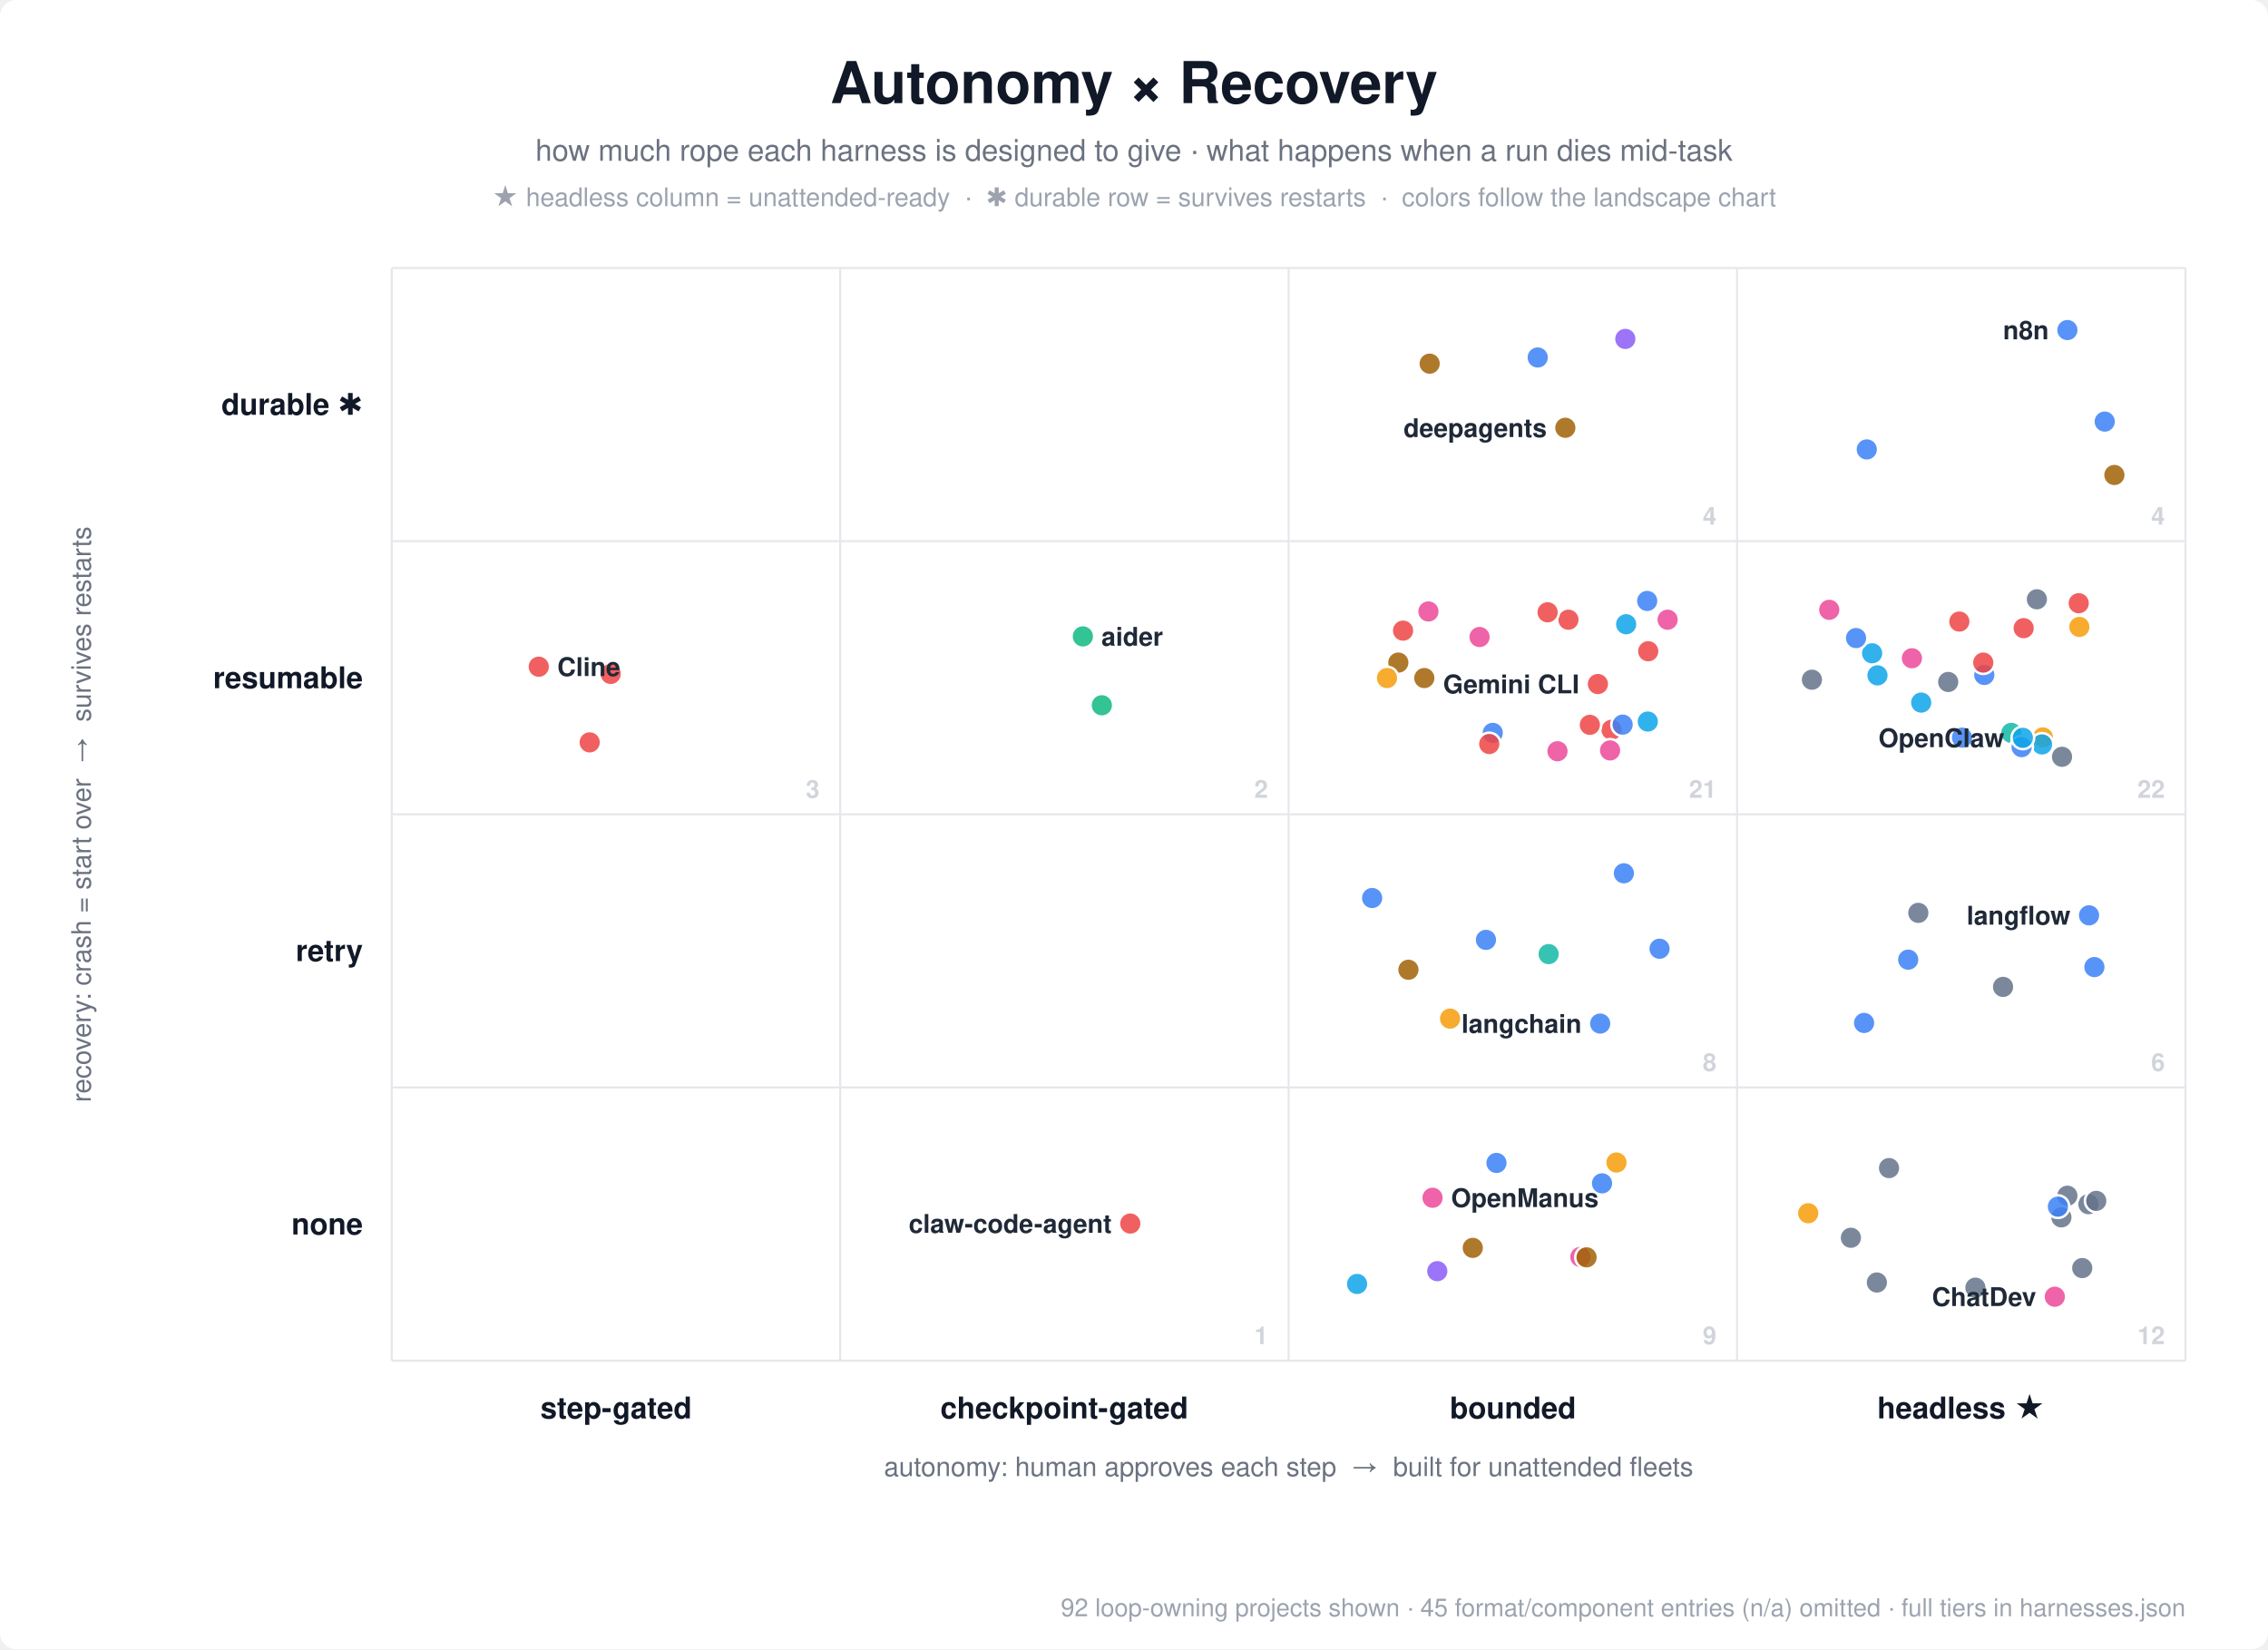
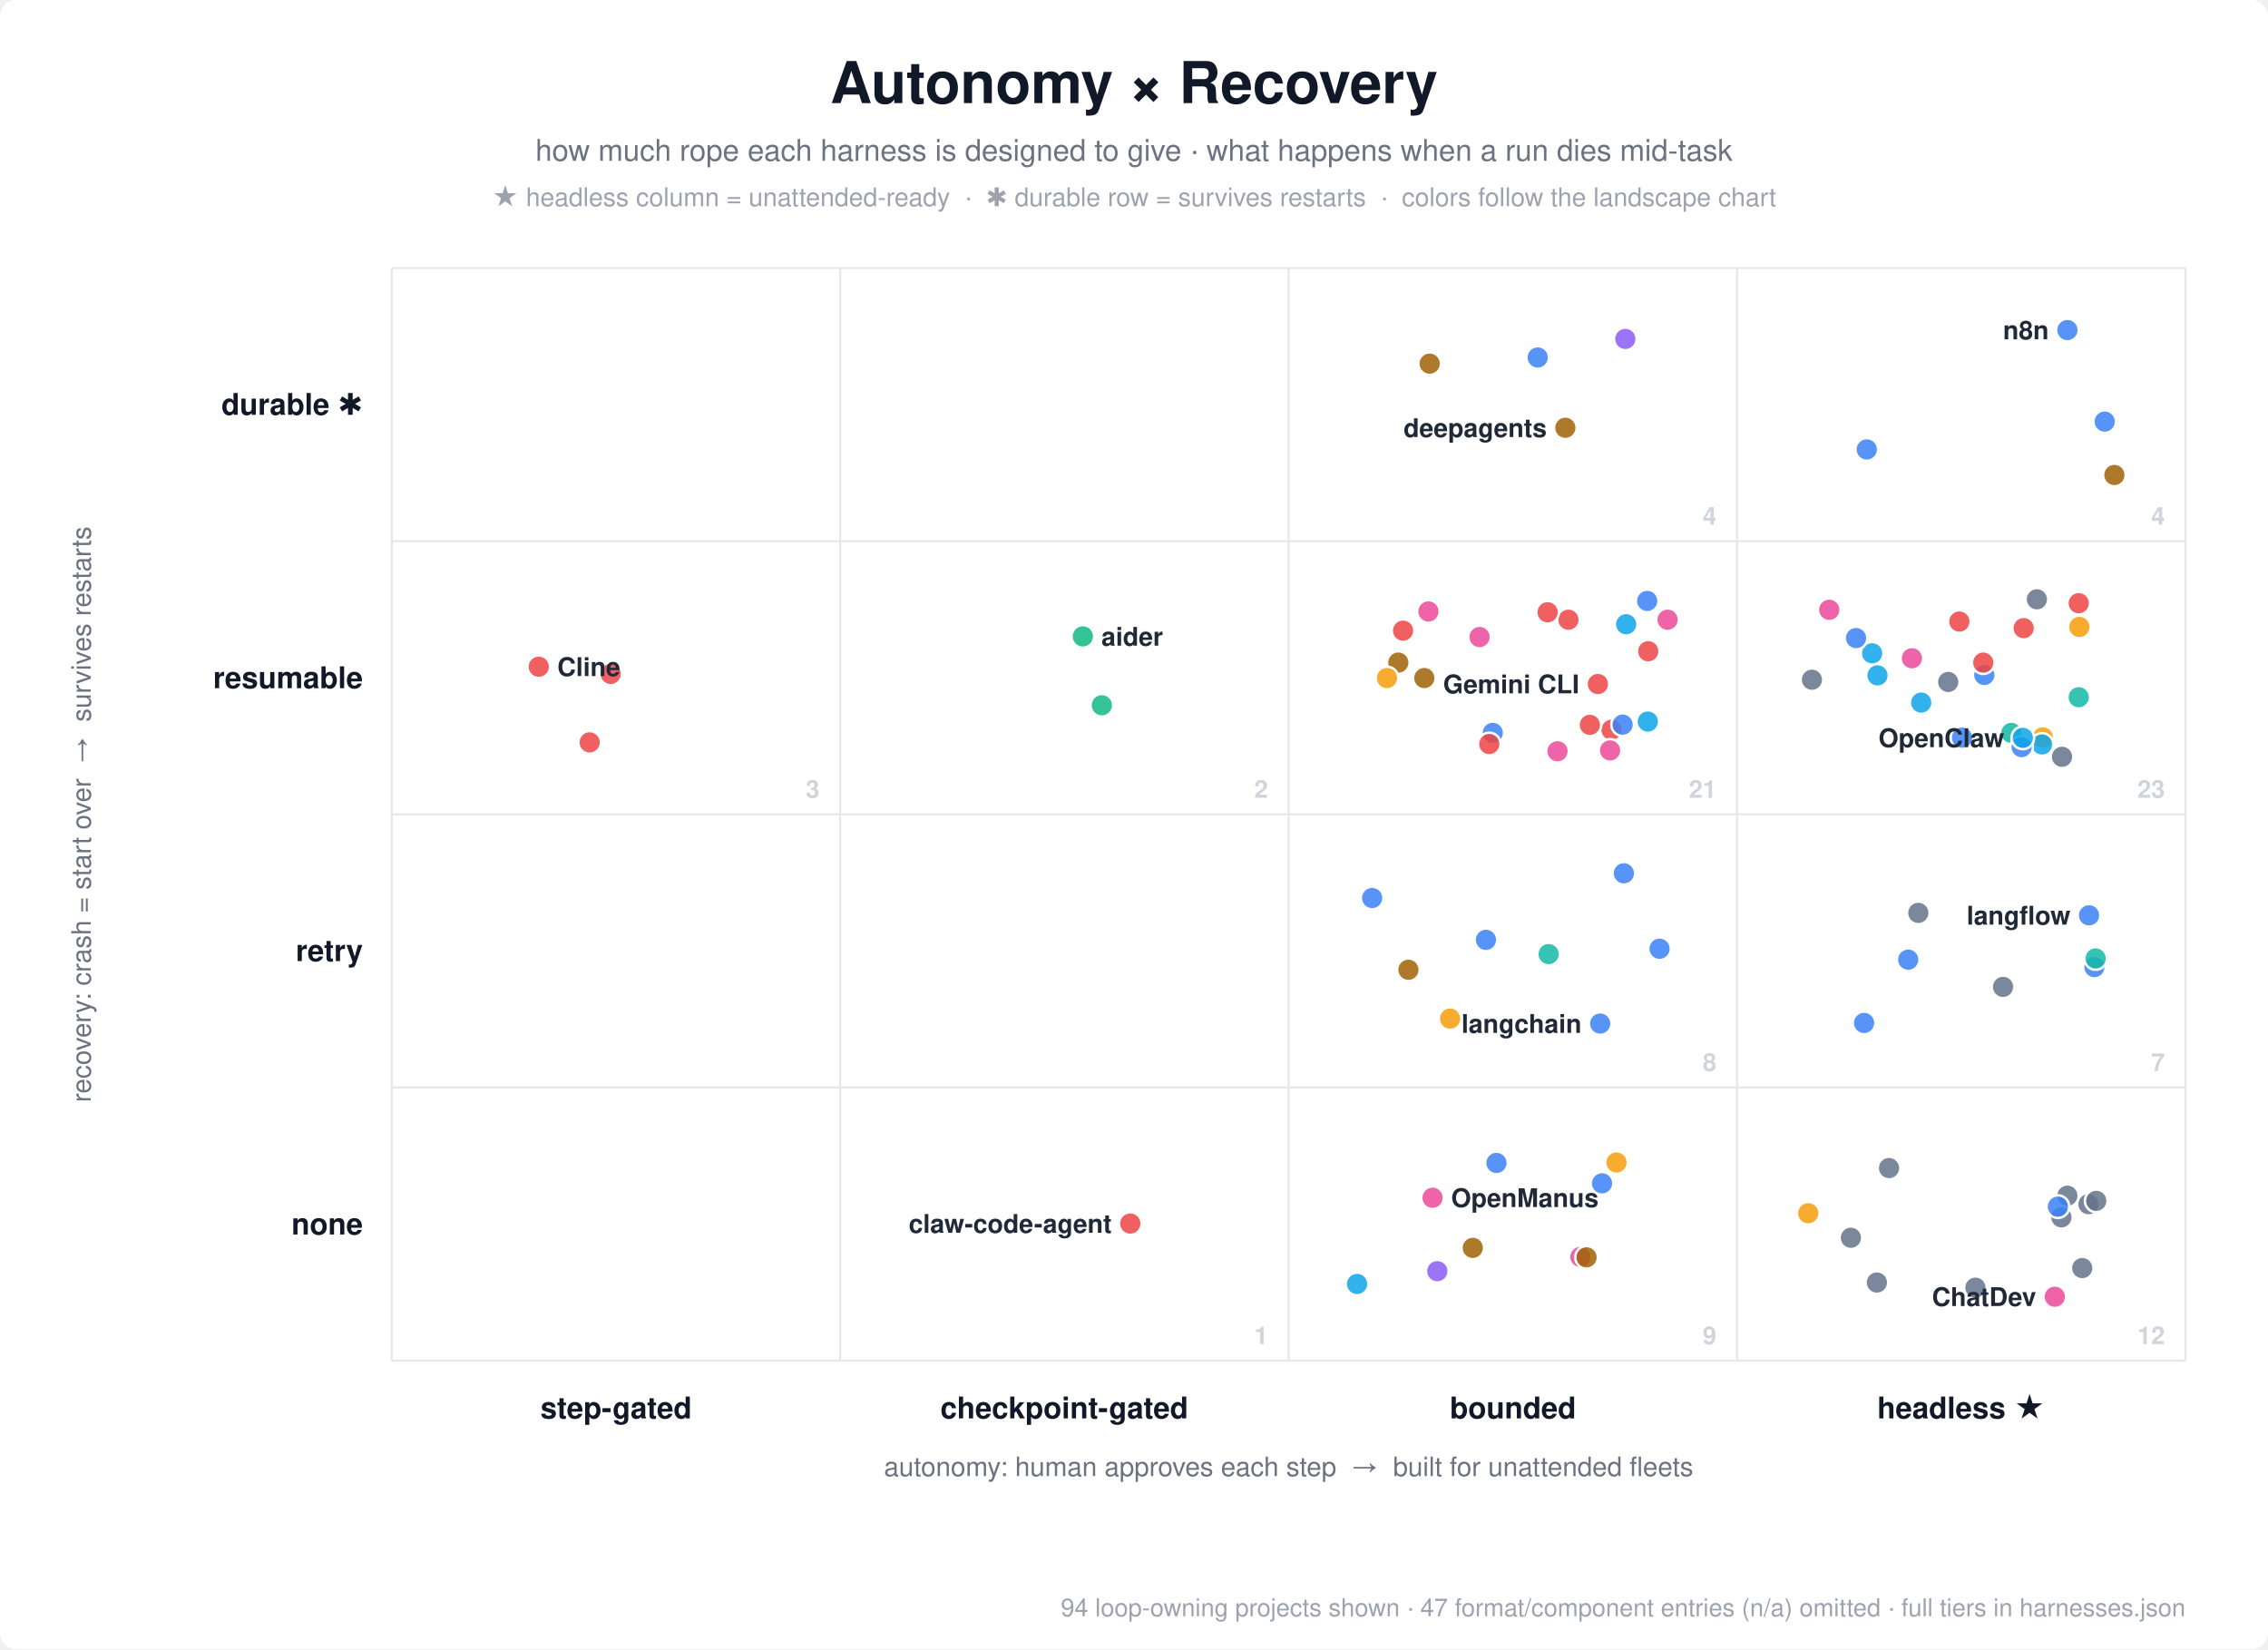
<svg xmlns="http://www.w3.org/2000/svg" viewBox="0 0 1100 800" font-family="-apple-system, 'Segoe UI', Helvetica, Arial, sans-serif">
  <rect width="1100" height="800" fill="#ffffff" rx="8" />
  <text x="550.0" y="50" text-anchor="middle" font-size="28" font-weight="700" fill="#111827">Autonomy × Recovery</text>
  <text x="550.0" y="78" text-anchor="middle" font-size="14.5" fill="#6b7280">how much rope each harness is designed to give · what happens when a run dies mid-task</text>
  <text x="550.0" y="100" text-anchor="middle" font-size="12.5" fill="#9ca3af">★ headless column = unattended-ready  ·  ✱ durable row = survives restarts  ·  colors follow the landscape chart</text>
  <line x1="190.0" y1="130" x2="190.0" y2="660" stroke="#e5e7eb" stroke-width="1" />
  <line x1="407.5" y1="130" x2="407.5" y2="660" stroke="#e5e7eb" stroke-width="1" />
  <line x1="625.0" y1="130" x2="625.0" y2="660" stroke="#e5e7eb" stroke-width="1" />
  <line x1="842.5" y1="130" x2="842.5" y2="660" stroke="#e5e7eb" stroke-width="1" />
  <line x1="1060.0" y1="130" x2="1060.0" y2="660" stroke="#e5e7eb" stroke-width="1" />
  <line x1="190" y1="130.0" x2="1060" y2="130.0" stroke="#e5e7eb" stroke-width="1" />
  <line x1="190" y1="262.5" x2="1060" y2="262.5" stroke="#e5e7eb" stroke-width="1" />
  <line x1="190" y1="395.0" x2="1060" y2="395.0" stroke="#e5e7eb" stroke-width="1" />
  <line x1="190" y1="527.5" x2="1060" y2="527.5" stroke="#e5e7eb" stroke-width="1" />
  <line x1="190" y1="660.0" x2="1060" y2="660.0" stroke="#e5e7eb" stroke-width="1" />
  <text x="298.8" y="688" text-anchor="middle" font-size="14.5" font-weight="600" fill="#111827">step-gated</text>
  <text x="516.2" y="688" text-anchor="middle" font-size="14.5" font-weight="600" fill="#111827">checkpoint-gated</text>
  <text x="733.8" y="688" text-anchor="middle" font-size="14.5" font-weight="600" fill="#111827">bounded</text>
  <text x="951.2" y="688" text-anchor="middle" font-size="14.5" font-weight="600" fill="#111827">headless ★</text>
  <text x="625.0" y="716" text-anchor="middle" font-size="13" fill="#6b7280">autonomy: human approves each step  →  built for unattended fleets</text>
  <text x="176" y="598.8" text-anchor="end" font-size="14.5" font-weight="600" fill="#111827">none</text>
  <text x="176" y="466.2" text-anchor="end" font-size="14.5" font-weight="600" fill="#111827">retry</text>
  <text x="176" y="333.8" text-anchor="end" font-size="14.5" font-weight="600" fill="#111827">resumable</text>
  <text x="176" y="201.2" text-anchor="end" font-size="14.5" font-weight="600" fill="#111827">durable ✱</text>
  <text x="44" y="395" font-size="13" fill="#6b7280" transform="rotate(-90 44 395)" text-anchor="middle">recovery: crash = start over  →  survives restarts</text>
  <text x="832.5" y="652.0" text-anchor="end" font-size="12" fill="#d1d5db" font-weight="700">9</text>
  <text x="832.5" y="254.5" text-anchor="end" font-size="12" fill="#d1d5db" font-weight="700">4</text>
  <text x="832.5" y="387.0" text-anchor="end" font-size="12" fill="#d1d5db" font-weight="700">21</text>
  <text x="397.5" y="387.0" text-anchor="end" font-size="12" fill="#d1d5db" font-weight="700">3</text>
-   <text x="1050.0" y="387.0" text-anchor="end" font-size="12" fill="#d1d5db" font-weight="700">22</text>
+   <text x="1050.0" y="387.0" text-anchor="end" font-size="12" fill="#d1d5db" font-weight="700">23</text>
  <text x="615.0" y="652.0" text-anchor="end" font-size="12" fill="#d1d5db" font-weight="700">1</text>
  <text x="832.5" y="519.5" text-anchor="end" font-size="12" fill="#d1d5db" font-weight="700">8</text>
  <text x="1050.0" y="652.0" text-anchor="end" font-size="12" fill="#d1d5db" font-weight="700">12</text>
  <text x="1050.0" y="254.5" text-anchor="end" font-size="12" fill="#d1d5db" font-weight="700">4</text>
-   <text x="1050.0" y="519.5" text-anchor="end" font-size="12" fill="#d1d5db" font-weight="700">6</text>
+   <text x="1050.0" y="519.5" text-anchor="end" font-size="12" fill="#d1d5db" font-weight="700">7</text>
  <text x="615.0" y="387.0" text-anchor="end" font-size="12" fill="#d1d5db" font-weight="700">2</text>
  <circle cx="958.1" cy="624.6" r="5.5" fill="#64748b" fill-opacity="0.85" stroke="#ffffff" stroke-width="1.2" />
  <circle cx="931.8" cy="340.8" r="5.5" fill="#0ea5e9" fill-opacity="0.85" stroke="#ffffff" stroke-width="1.2" />
  <circle cx="703.3" cy="494.1" r="5.5" fill="#f59e0b" fill-opacity="0.85" stroke="#ffffff" stroke-width="1.2" />
  <circle cx="916.2" cy="566.6" r="5.5" fill="#64748b" fill-opacity="0.85" stroke="#ffffff" stroke-width="1.2" />
  <circle cx="897.7" cy="600.4" r="5.5" fill="#64748b" fill-opacity="0.85" stroke="#ffffff" stroke-width="1.2" />
  <circle cx="781.6" cy="354.0" r="5.5" fill="#ef4444" fill-opacity="0.85" stroke="#ffffff" stroke-width="1.2" />
  <circle cx="1009.9" cy="615.1" r="5.5" fill="#64748b" fill-opacity="0.85" stroke="#ffffff" stroke-width="1.2" />
  <circle cx="930.4" cy="442.8" r="5.5" fill="#64748b" fill-opacity="0.85" stroke="#ffffff" stroke-width="1.2" />
  <circle cx="725.8" cy="564.1" r="5.5" fill="#3b82f6" fill-opacity="0.85" stroke="#ffffff" stroke-width="1.2" />
  <circle cx="887.2" cy="295.8" r="5.5" fill="#ec4899" fill-opacity="0.85" stroke="#ffffff" stroke-width="1.2" />
  <circle cx="784.0" cy="563.9" r="5.5" fill="#f59e0b" fill-opacity="0.85" stroke="#ffffff" stroke-width="1.2" />
  <circle cx="971.5" cy="478.7" r="5.5" fill="#64748b" fill-opacity="0.85" stroke="#ffffff" stroke-width="1.2" />
  <circle cx="975.5" cy="355.5" r="5.5" fill="#14b8a6" fill-opacity="0.85" stroke="#ffffff" stroke-width="1.2" />
  <circle cx="777.0" cy="574.0" r="5.5" fill="#3b82f6" fill-opacity="0.85" stroke="#ffffff" stroke-width="1.2" />
  <circle cx="697.1" cy="616.6" r="5.5" fill="#8b5cf6" fill-opacity="0.85" stroke="#ffffff" stroke-width="1.2" />
  <circle cx="548.2" cy="593.5" r="5.5" fill="#ef4444" fill-opacity="0.85" stroke="#ffffff" stroke-width="1.2" />
  <circle cx="877.0" cy="588.5" r="5.5" fill="#f59e0b" fill-opacity="0.85" stroke="#ffffff" stroke-width="1.2" />
  <circle cx="788.3" cy="164.4" r="5.5" fill="#8b5cf6" fill-opacity="0.85" stroke="#ffffff" stroke-width="1.2" />
  <circle cx="714.3" cy="605.3" r="5.5" fill="#a16207" fill-opacity="0.85" stroke="#ffffff" stroke-width="1.2" />
  <circle cx="878.8" cy="329.7" r="5.5" fill="#64748b" fill-opacity="0.85" stroke="#ffffff" stroke-width="1.2" />
  <circle cx="1012.9" cy="584.1" r="5.5" fill="#64748b" fill-opacity="0.85" stroke="#ffffff" stroke-width="1.2" />
  <circle cx="910.3" cy="622.1" r="5.5" fill="#64748b" fill-opacity="0.85" stroke="#ffffff" stroke-width="1.2" />
  <circle cx="1016.7" cy="582.5" r="5.5" fill="#64748b" fill-opacity="0.85" stroke="#ffffff" stroke-width="1.2" />
  <circle cx="658.2" cy="622.8" r="5.5" fill="#0ea5e9" fill-opacity="0.85" stroke="#ffffff" stroke-width="1.2" />
  <circle cx="1002.7" cy="580.0" r="5.5" fill="#64748b" fill-opacity="0.85" stroke="#ffffff" stroke-width="1.2" />
  <circle cx="1000.1" cy="367.1" r="5.5" fill="#64748b" fill-opacity="0.85" stroke="#ffffff" stroke-width="1.2" />
  <circle cx="798.9" cy="291.5" r="5.5" fill="#3b82f6" fill-opacity="0.85" stroke="#ffffff" stroke-width="1.2" />
  <circle cx="678.2" cy="321.4" r="5.5" fill="#a16207" fill-opacity="0.85" stroke="#ffffff" stroke-width="1.2" />
  <circle cx="999.8" cy="590.5" r="5.5" fill="#64748b" fill-opacity="0.85" stroke="#ffffff" stroke-width="1.2" />
  <circle cx="787.6" cy="423.6" r="5.5" fill="#3b82f6" fill-opacity="0.85" stroke="#ffffff" stroke-width="1.2" />
  <circle cx="998.1" cy="585.3" r="5.5" fill="#3b82f6" fill-opacity="0.85" stroke="#ffffff" stroke-width="1.2" />
  <circle cx="1025.5" cy="230.4" r="5.5" fill="#a16207" fill-opacity="0.85" stroke="#ffffff" stroke-width="1.2" />
  <circle cx="987.9" cy="290.7" r="5.5" fill="#64748b" fill-opacity="0.85" stroke="#ffffff" stroke-width="1.2" />
  <circle cx="690.8" cy="328.9" r="5.5" fill="#a16207" fill-opacity="0.85" stroke="#ffffff" stroke-width="1.2" />
  <circle cx="672.7" cy="328.9" r="5.5" fill="#f59e0b" fill-opacity="0.85" stroke="#ffffff" stroke-width="1.2" />
  <circle cx="990.8" cy="357.7" r="5.5" fill="#f59e0b" fill-opacity="0.85" stroke="#ffffff" stroke-width="1.2" />
  <circle cx="724.0" cy="355.5" r="5.5" fill="#3b82f6" fill-opacity="0.85" stroke="#ffffff" stroke-width="1.2" />
  <circle cx="1015.8" cy="469.1" r="5.5" fill="#3b82f6" fill-opacity="0.85" stroke="#ffffff" stroke-width="1.2" />
+   <circle cx="1016.4" cy="464.9" r="5.5" fill="#14b8a6" fill-opacity="0.85" stroke="#ffffff" stroke-width="1.2" />
  <circle cx="766.5" cy="609.7" r="5.5" fill="#ec4899" fill-opacity="0.85" stroke="#ffffff" stroke-width="1.2" />
  <circle cx="808.8" cy="300.6" r="5.5" fill="#ec4899" fill-opacity="0.85" stroke="#ffffff" stroke-width="1.2" />
  <circle cx="717.6" cy="309.0" r="5.5" fill="#ec4899" fill-opacity="0.85" stroke="#ffffff" stroke-width="1.2" />
  <circle cx="951.6" cy="357.8" r="5.5" fill="#3b82f6" fill-opacity="0.85" stroke="#ffffff" stroke-width="1.2" />
  <circle cx="799.2" cy="350.0" r="5.5" fill="#0ea5e9" fill-opacity="0.85" stroke="#ffffff" stroke-width="1.2" />
  <circle cx="944.9" cy="330.8" r="5.5" fill="#64748b" fill-opacity="0.85" stroke="#ffffff" stroke-width="1.2" />
  <circle cx="722.3" cy="360.9" r="5.5" fill="#ef4444" fill-opacity="0.85" stroke="#ffffff" stroke-width="1.2" />
  <circle cx="788.7" cy="302.8" r="5.5" fill="#0ea5e9" fill-opacity="0.85" stroke="#ffffff" stroke-width="1.2" />
  <circle cx="693.4" cy="176.4" r="5.5" fill="#a16207" fill-opacity="0.85" stroke="#ffffff" stroke-width="1.2" />
  <circle cx="990.4" cy="361.1" r="5.5" fill="#0ea5e9" fill-opacity="0.85" stroke="#ffffff" stroke-width="1.2" />
  <circle cx="1008.5" cy="304.1" r="5.5" fill="#f59e0b" fill-opacity="0.85" stroke="#ffffff" stroke-width="1.2" />
  <circle cx="962.4" cy="327.4" r="5.5" fill="#3b82f6" fill-opacity="0.85" stroke="#ffffff" stroke-width="1.2" />
  <circle cx="980.5" cy="362.4" r="5.5" fill="#3b82f6" fill-opacity="0.85" stroke="#ffffff" stroke-width="1.2" />
  <circle cx="905.4" cy="218.0" r="5.5" fill="#3b82f6" fill-opacity="0.85" stroke="#ffffff" stroke-width="1.2" />
  <circle cx="296.2" cy="326.9" r="5.5" fill="#ef4444" fill-opacity="0.85" stroke="#ffffff" stroke-width="1.2" />
  <circle cx="683.1" cy="470.4" r="5.5" fill="#a16207" fill-opacity="0.85" stroke="#ffffff" stroke-width="1.2" />
  <circle cx="961.9" cy="321.4" r="5.5" fill="#ef4444" fill-opacity="0.85" stroke="#ffffff" stroke-width="1.2" />
  <circle cx="799.4" cy="315.9" r="5.5" fill="#ef4444" fill-opacity="0.85" stroke="#ffffff" stroke-width="1.2" />
  <circle cx="745.8" cy="173.4" r="5.5" fill="#3b82f6" fill-opacity="0.85" stroke="#ffffff" stroke-width="1.2" />
  <circle cx="286.0" cy="360.1" r="5.5" fill="#ef4444" fill-opacity="0.85" stroke="#ffffff" stroke-width="1.2" />
  <circle cx="759.2" cy="207.5" r="5.5" fill="#a16207" fill-opacity="0.85" stroke="#ffffff" stroke-width="1.2" />
  <circle cx="760.7" cy="300.6" r="5.5" fill="#ef4444" fill-opacity="0.85" stroke="#ffffff" stroke-width="1.2" />
  <circle cx="692.8" cy="296.6" r="5.5" fill="#ec4899" fill-opacity="0.85" stroke="#ffffff" stroke-width="1.2" />
  <circle cx="720.7" cy="455.9" r="5.5" fill="#3b82f6" fill-opacity="0.85" stroke="#ffffff" stroke-width="1.2" />
  <circle cx="769.5" cy="609.9" r="5.5" fill="#a16207" fill-opacity="0.85" stroke="#ffffff" stroke-width="1.2" />
  <circle cx="751.1" cy="462.8" r="5.5" fill="#14b8a6" fill-opacity="0.85" stroke="#ffffff" stroke-width="1.2" />
  <circle cx="996.6" cy="629.0" r="5.5" fill="#ec4899" fill-opacity="0.85" stroke="#ffffff" stroke-width="1.2" />
  <circle cx="534.4" cy="342.1" r="5.5" fill="#10b981" fill-opacity="0.85" stroke="#ffffff" stroke-width="1.2" />
  <circle cx="908.0" cy="316.9" r="5.5" fill="#0ea5e9" fill-opacity="0.85" stroke="#ffffff" stroke-width="1.2" />
  <circle cx="1020.8" cy="204.5" r="5.5" fill="#3b82f6" fill-opacity="0.85" stroke="#ffffff" stroke-width="1.2" />
  <circle cx="787.0" cy="351.5" r="5.5" fill="#3b82f6" fill-opacity="0.85" stroke="#ffffff" stroke-width="1.2" />
  <circle cx="525.2" cy="308.7" r="5.5" fill="#10b981" fill-opacity="0.85" stroke="#ffffff" stroke-width="1.2" />
  <circle cx="665.5" cy="435.6" r="5.5" fill="#3b82f6" fill-opacity="0.85" stroke="#ffffff" stroke-width="1.2" />
  <circle cx="1008.2" cy="292.6" r="5.5" fill="#ef4444" fill-opacity="0.85" stroke="#ffffff" stroke-width="1.2" />
  <circle cx="925.5" cy="465.5" r="5.5" fill="#3b82f6" fill-opacity="0.85" stroke="#ffffff" stroke-width="1.2" />
  <circle cx="780.9" cy="364.0" r="5.5" fill="#ec4899" fill-opacity="0.85" stroke="#ffffff" stroke-width="1.2" />
  <circle cx="694.8" cy="581.0" r="5.5" fill="#ec4899" fill-opacity="0.85" stroke="#ffffff" stroke-width="1.2" />
  <circle cx="755.4" cy="364.4" r="5.5" fill="#ec4899" fill-opacity="0.85" stroke="#ffffff" stroke-width="1.2" />
  <circle cx="261.3" cy="323.4" r="5.5" fill="#ef4444" fill-opacity="0.85" stroke="#ffffff" stroke-width="1.2" />
  <circle cx="680.5" cy="305.9" r="5.5" fill="#ef4444" fill-opacity="0.85" stroke="#ffffff" stroke-width="1.2" />
  <circle cx="927.3" cy="319.3" r="5.5" fill="#ec4899" fill-opacity="0.85" stroke="#ffffff" stroke-width="1.2" />
  <circle cx="771.1" cy="351.6" r="5.5" fill="#ef4444" fill-opacity="0.85" stroke="#ffffff" stroke-width="1.2" />
+   <circle cx="1008.2" cy="338.2" r="5.5" fill="#14b8a6" fill-opacity="0.85" stroke="#ffffff" stroke-width="1.2" />
  <circle cx="950.3" cy="301.5" r="5.5" fill="#ef4444" fill-opacity="0.85" stroke="#ffffff" stroke-width="1.2" />
  <circle cx="750.6" cy="297.0" r="5.5" fill="#ef4444" fill-opacity="0.85" stroke="#ffffff" stroke-width="1.2" />
  <circle cx="804.9" cy="460.2" r="5.5" fill="#3b82f6" fill-opacity="0.85" stroke="#ffffff" stroke-width="1.2" />
  <circle cx="775.0" cy="331.8" r="5.5" fill="#ef4444" fill-opacity="0.85" stroke="#ffffff" stroke-width="1.2" />
  <circle cx="776.1" cy="496.5" r="5.5" fill="#3b82f6" fill-opacity="0.85" stroke="#ffffff" stroke-width="1.2" />
  <circle cx="904.1" cy="496.2" r="5.5" fill="#3b82f6" fill-opacity="0.85" stroke="#ffffff" stroke-width="1.2" />
  <circle cx="1013.2" cy="444.0" r="5.5" fill="#3b82f6" fill-opacity="0.85" stroke="#ffffff" stroke-width="1.2" />
  <circle cx="900.2" cy="309.5" r="5.5" fill="#3b82f6" fill-opacity="0.85" stroke="#ffffff" stroke-width="1.2" />
  <circle cx="981.5" cy="304.7" r="5.5" fill="#ef4444" fill-opacity="0.85" stroke="#ffffff" stroke-width="1.2" />
  <circle cx="1002.7" cy="160.1" r="5.5" fill="#3b82f6" fill-opacity="0.85" stroke="#ffffff" stroke-width="1.2" />
  <circle cx="910.6" cy="327.6" r="5.5" fill="#0ea5e9" fill-opacity="0.85" stroke="#ffffff" stroke-width="1.2" />
  <circle cx="981.1" cy="357.9" r="5.5" fill="#0ea5e9" fill-opacity="0.85" stroke="#ffffff" stroke-width="1.2" />
  <text x="703.8" y="585.5" text-anchor="start" font-size="12.5" font-weight="600" fill="#1f2937">OpenManus</text>
  <text x="750.2" y="212.0" text-anchor="end" font-size="12.5" font-weight="600" fill="#1f2937">deepagents</text>
  <text x="766.0" y="336.3" text-anchor="end" font-size="12.5" font-weight="600" fill="#1f2937">Gemini CLI</text>
  <text x="270.3" y="327.9" text-anchor="start" font-size="12.5" font-weight="600" fill="#1f2937">Cline</text>
  <text x="972.1" y="362.4" text-anchor="end" font-size="12.5" font-weight="600" fill="#1f2937">OpenClaw</text>
  <text x="539.2" y="598.0" text-anchor="end" font-size="12.5" font-weight="600" fill="#1f2937">claw-code-agent</text>
  <text x="767.1" y="501.0" text-anchor="end" font-size="12.5" font-weight="600" fill="#1f2937">langchain</text>
  <text x="987.6" y="633.5" text-anchor="end" font-size="12.5" font-weight="600" fill="#1f2937">ChatDev</text>
  <text x="993.7" y="164.6" text-anchor="end" font-size="12.5" font-weight="600" fill="#1f2937">n8n</text>
  <text x="1004.2" y="448.5" text-anchor="end" font-size="12.5" font-weight="600" fill="#1f2937">langflow</text>
  <text x="534.2" y="313.2" text-anchor="start" font-size="12.5" font-weight="600" fill="#1f2937">aider</text>
-   <text x="1060" y="784" text-anchor="end" font-size="12" fill="#9ca3af">92 loop-owning projects shown · 45 format/component entries (n/a) omitted · full tiers in harnesses.json</text>
+   <text x="1060" y="784" text-anchor="end" font-size="12" fill="#9ca3af">94 loop-owning projects shown · 47 format/component entries (n/a) omitted · full tiers in harnesses.json</text>
</svg>
